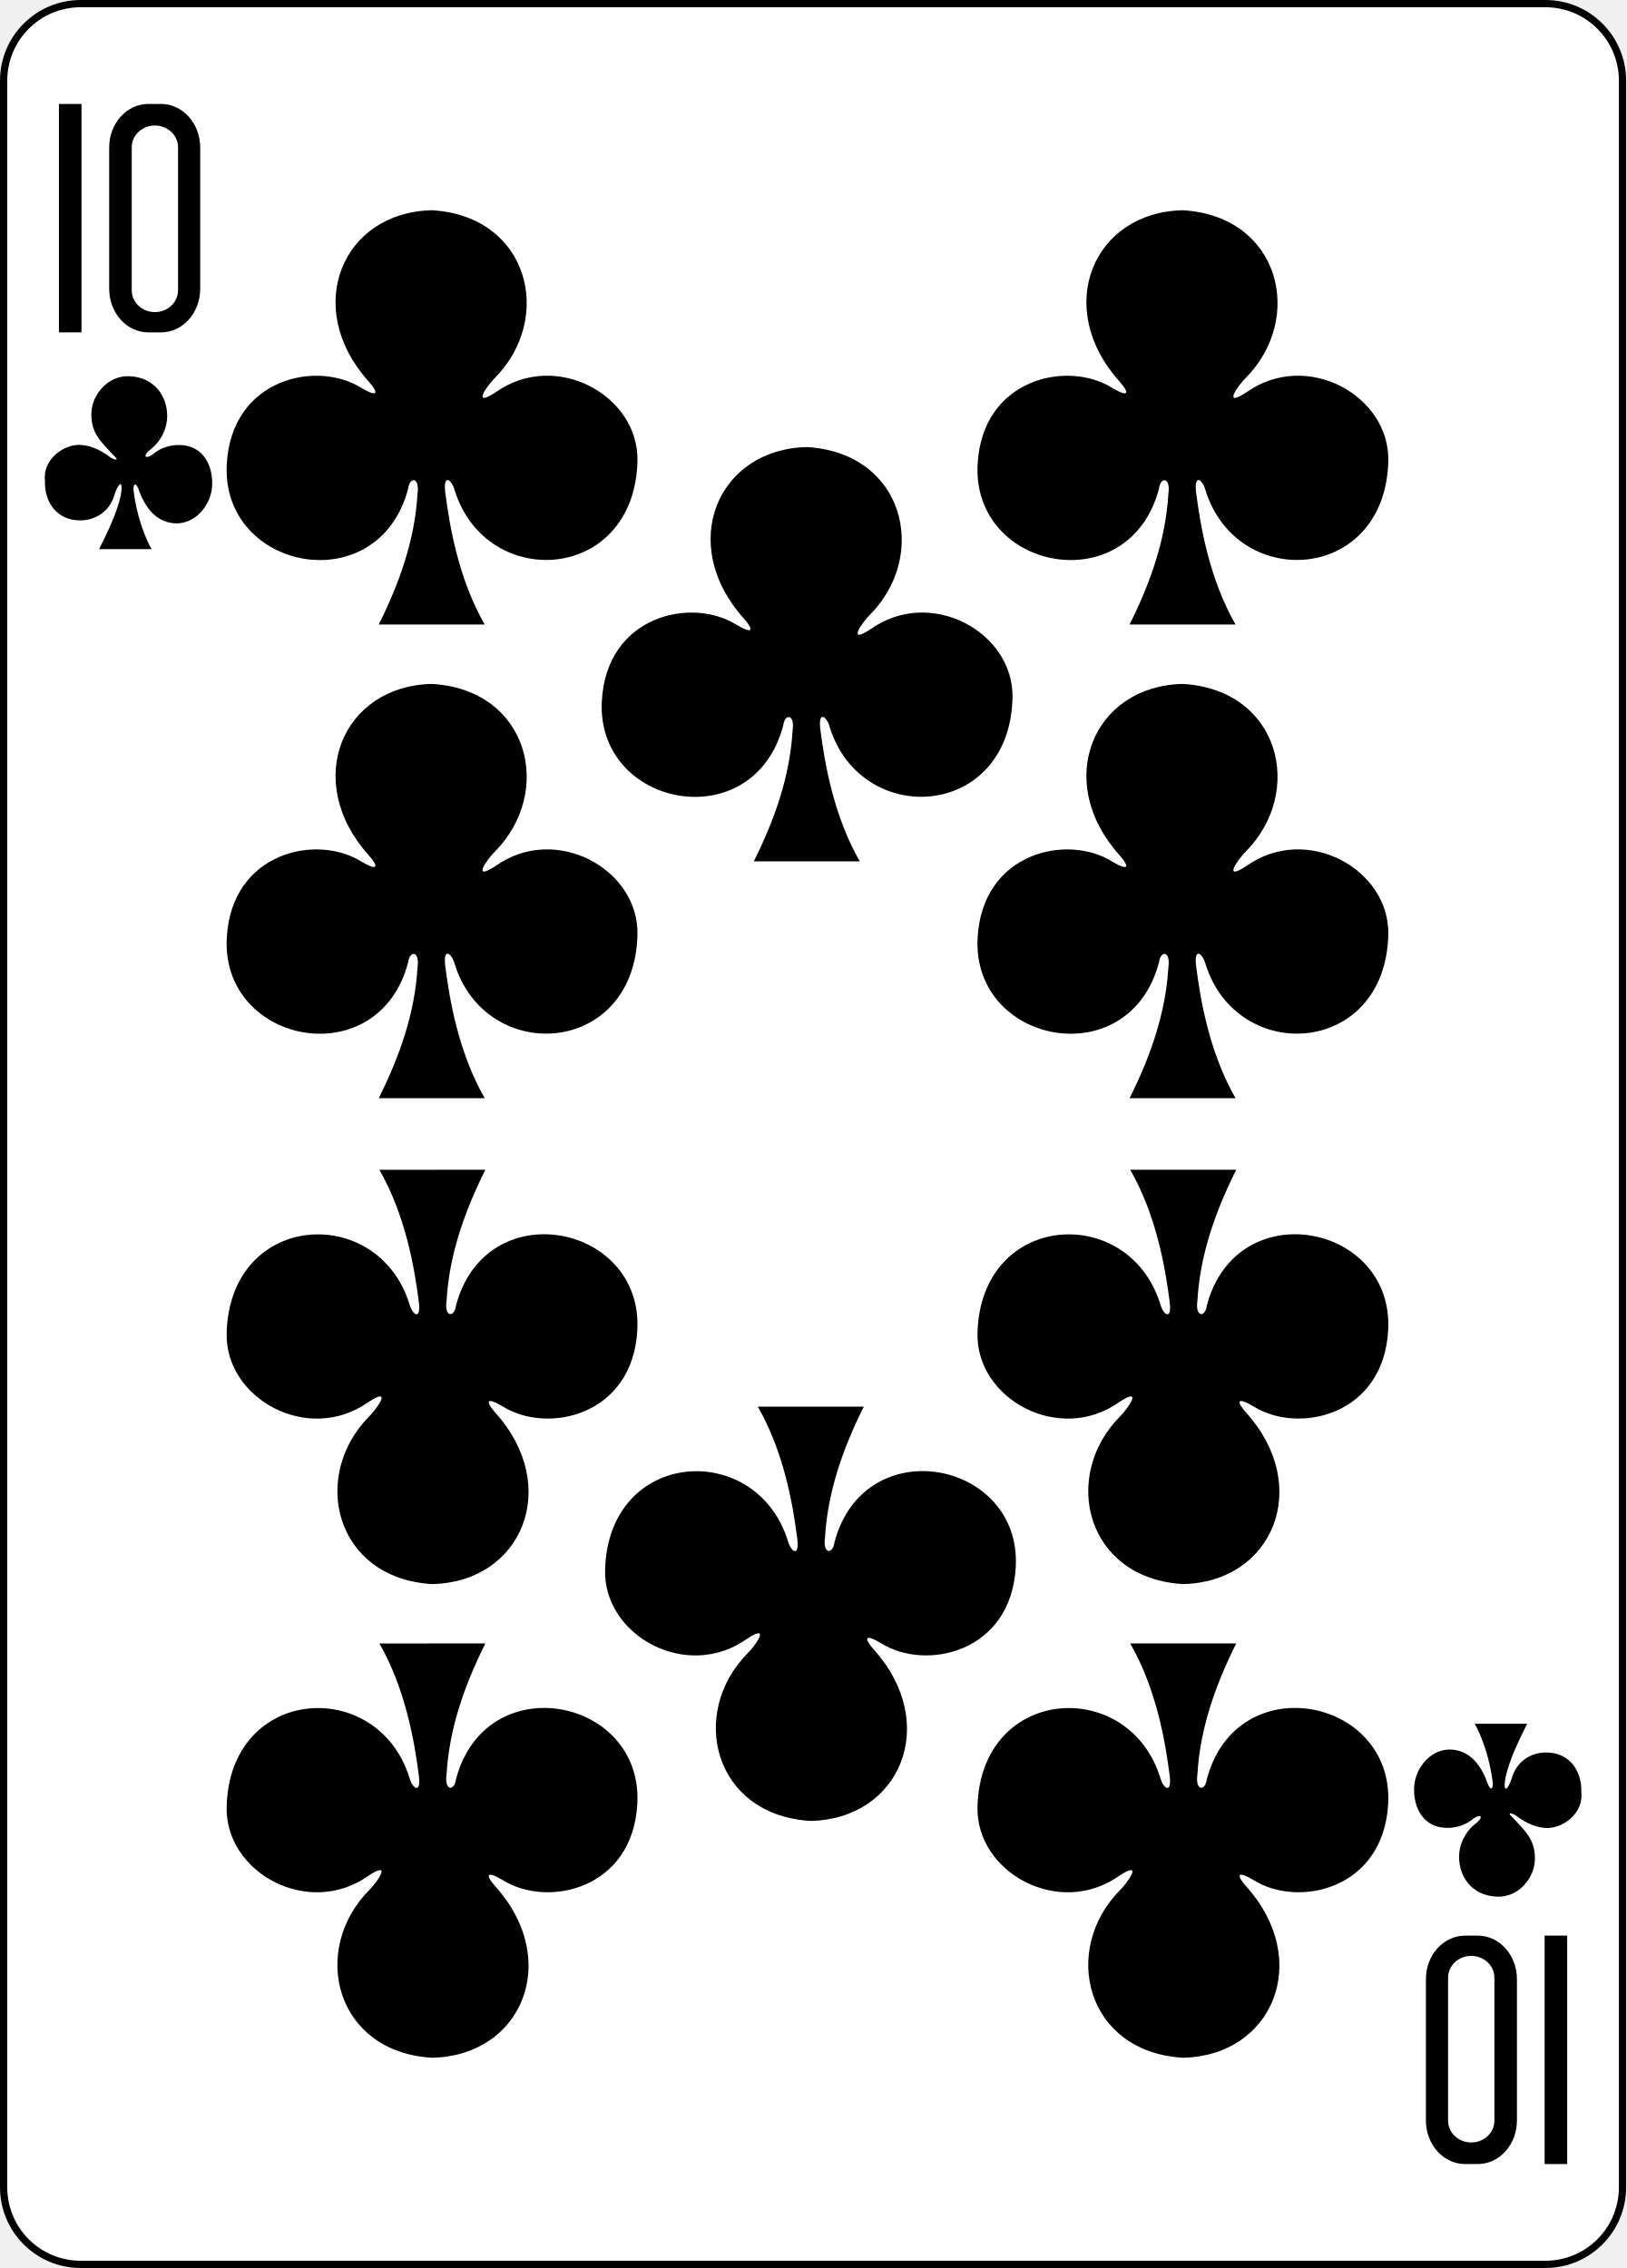
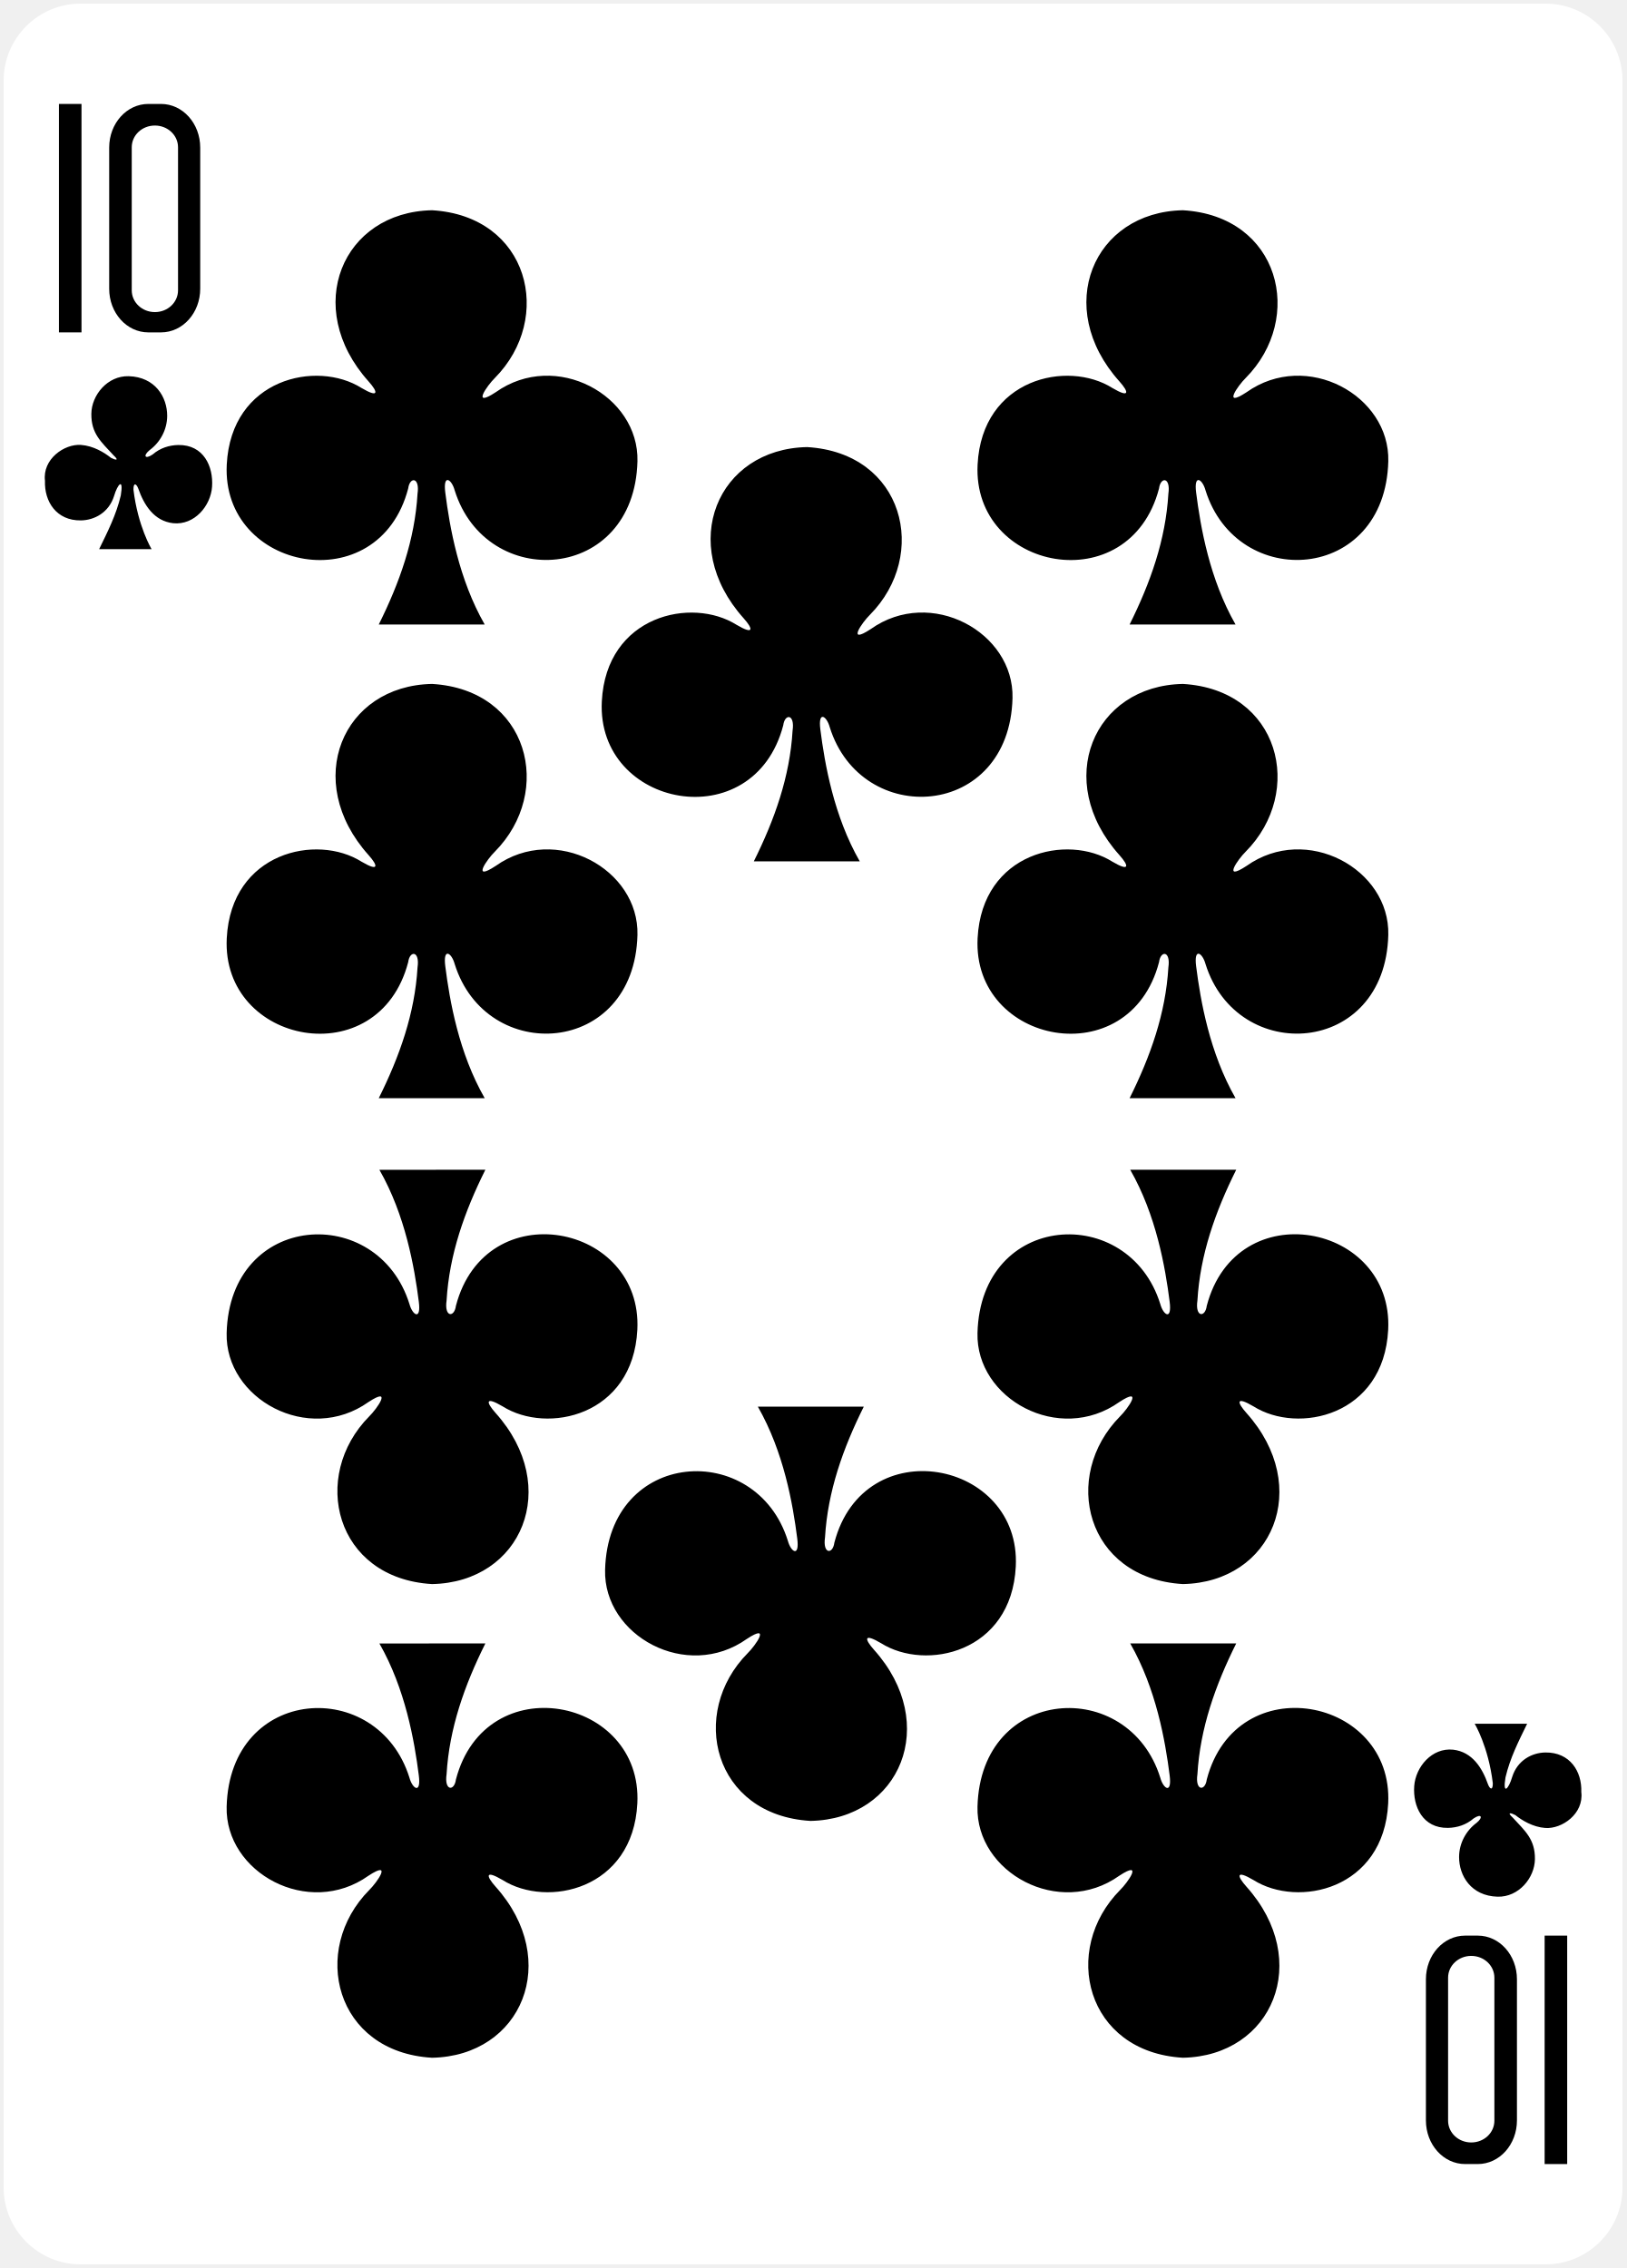
<svg xmlns="http://www.w3.org/2000/svg" width="224.225" height="312.808" id="svg4423" version="1.1">
  <defs id="defs4425" />
  <g id="layer1" transform="translate(-259.9347,-369.7772)">
    <g id="g3647" transform="translate(-1383.996,-219.6761)" style="display:inline">
      <g id="g6967">
        <g id="g8459">
          <g transform="matrix(-1,0,0,-1,8572.044,-1533.237)" style="display:inline" id="g8795-7">
-             <rect y="-2435" x="6704.386" height="311.811" width="223.228" id="rect6365-6" style="display:inline;fill:#ffffff;fill-opacity:1;stroke:#000000;stroke-width:0.997;stroke-miterlimit:4;stroke-dasharray:none;stroke-opacity:1" rx="10.63" ry="10.63" />
+             <rect y="-2435" x="6704.386" height="311.811" width="223.228" id="rect6365-6" style="display:inline;fill:#ffffff;fill-opacity:1; " rx="10.63" ry="10.63" />
            <g transform="matrix(0.3010621,0,0,0.3010621,5267.56,-1982.703)" id="g8612-1">
              <g transform="matrix(-0.5040424,0,0,-0.5040424,7403.638,312.0782)" id="g7984-2" style="display:inline;fill:#f60302;fill-opacity:1" />
            </g>
          </g>
        </g>
        <g id="g6949">
          <path id="path7216-8" d="m 4797.862,-1351.724 0,-104.652 10.333,0 0,104.652 z" style="display:inline;fill:#000000;fill-opacity:1" transform="matrix(-0.3010621,0,0,-0.3010621,3304.484,449.4655)" />
          <path id="rect7235-9" d="m 4838.815,-1456.376 c -9.945,0 -17.941,8.924 -17.941,20.004 l 0,64.644 c 0,11.08 7.995,20.004 17.941,20.004 l 5.796,0 c 9.945,0 17.956,-8.924 17.956,-20.004 l 0,-64.644 c 0,-11.08 -8.011,-20.004 -17.956,-20.004 l -5.796,0 z m 2.993,9.892 c 5.874,0 10.601,4.441 10.601,9.971 l 0,65.51 c 0,5.53 -4.726,9.986 -10.601,9.986 -5.874,0 -10.601,-4.457 -10.601,-9.986 l 0,-65.51 c 0,-5.53 4.726,-9.971 10.601,-9.971 z" style="display:inline;fill:#000000;fill-opacity:1;stroke:none" transform="matrix(-0.3010621,0,0,-0.3010621,3304.484,449.4655)" />
          <path id="path7986-7" d="m 3799.25,1843.75 0,-207.625 20.5,0 0,207.625 z" style="display:inline;fill:#000000;fill-opacity:1" transform="matrix(0.151748,0,0,0.151748,1075.529,355.5106)" />
          <path id="path7988-9" d="m 3880.5,1636.125 c -19.731,0 -35.594,17.704 -35.594,39.688 l 0,128.25 c 0,21.983 15.863,39.688 35.594,39.688 l 11.5,0 c 19.731,0 35.625,-17.704 35.625,-39.688 l 0,-128.25 c 0,-21.983 -15.894,-39.688 -35.625,-39.688 l -11.5,0 z m 5.938,19.625 c 11.654,0 21.031,8.81 21.031,19.781 l 0,129.969 c 0,10.971 -9.377,19.812 -21.031,19.812 -11.654,0 -21.031,-8.842 -21.031,-19.812 l 0,-129.969 c 0,-10.971 9.377,-19.781 21.031,-19.781 z" style="display:inline;fill:#000000;fill-opacity:1;stroke:none" transform="matrix(0.151748,0,0,0.151748,1075.529,355.5106)" />
          <path style="display:inline;fill:#000000;fill-opacity:1" d="m 1799.688,740.923 c 2.879,-5.776 4.976,-11.701 5.348,-18.037 0.342,-2.332 -1.075,-2.371 -1.288,-0.729 -4.076,15.593 -25.763,11.37 -25.017,-3.296 0.605,-11.895 12.419,-14.454 18.582,-10.565 2.434,1.433 2.296,0.575 0.968,-0.912 -9.155,-10.211 -3.61,-23.362 8.761,-23.602 13.38,0.793 16.851,14.87 8.644,23.148 -1.021,0.995 -3.284,4.191 0.123,1.956 8.287,-5.888 19.787,0.443 19.553,9.521 -0.433,16.739 -20.839,17.987 -25.203,4.006 -0.42,-1.55 -1.629,-2.329 -1.295,0.304 0.605,4.767 1.857,11.953 5.437,18.206 z" id="path3289" />
          <path id="path3291" d="m 1696.155,740.923 c 2.879,-5.776 4.976,-11.701 5.348,-18.037 0.342,-2.332 -1.075,-2.371 -1.288,-0.729 -4.076,15.593 -25.763,11.37 -25.017,-3.296 0.605,-11.895 12.419,-14.454 18.582,-10.565 2.434,1.433 2.296,0.575 0.968,-0.912 -9.155,-10.211 -3.61,-23.362 8.761,-23.602 13.38,0.793 16.851,14.87 8.644,23.148 -1.021,0.995 -3.284,4.191 0.123,1.956 8.287,-5.888 19.787,0.443 19.553,9.521 -0.433,16.739 -20.839,17.987 -25.203,4.006 -0.42,-1.55 -1.629,-2.329 -1.295,0.304 0.605,4.767 1.857,11.953 5.437,18.206 z" style="display:inline;fill:#000000;fill-opacity:1" />
          <path style="display:inline;fill:#000000;fill-opacity:1" d="m 1747.871,708.257 c 2.879,-5.776 4.976,-11.701 5.348,-18.037 0.342,-2.332 -1.075,-2.371 -1.288,-0.729 -4.076,15.593 -25.763,11.37 -25.017,-3.296 0.605,-11.895 12.419,-14.454 18.582,-10.565 2.434,1.433 2.296,0.575 0.968,-0.912 -9.155,-10.211 -3.61,-23.362 8.761,-23.602 13.38,0.793 16.851,14.87 8.644,23.148 -1.021,0.995 -3.284,4.191 0.123,1.956 8.287,-5.888 19.787,0.443 19.553,9.521 -0.433,16.739 -20.839,17.987 -25.203,4.006 -0.42,-1.55 -1.629,-2.329 -1.295,0.304 0.605,4.767 1.857,11.953 5.437,18.206 z" id="path3293" />
          <path id="path3295" d="m 1799.688,675.592 c 2.879,-5.776 4.976,-11.701 5.348,-18.037 0.342,-2.332 -1.075,-2.371 -1.288,-0.729 -4.076,15.593 -25.763,11.37 -25.017,-3.296 0.605,-11.895 12.419,-14.454 18.582,-10.565 2.434,1.433 2.296,0.575 0.968,-0.912 -9.155,-10.211 -3.61,-23.362 8.761,-23.602 13.38,0.793 16.851,14.87 8.644,23.148 -1.021,0.995 -3.284,4.191 0.123,1.956 8.287,-5.888 19.787,0.443 19.553,9.521 -0.433,16.739 -20.839,17.987 -25.203,4.006 -0.42,-1.55 -1.629,-2.329 -1.295,0.304 0.605,4.767 1.857,11.953 5.437,18.206 z" style="display:inline;fill:#000000;fill-opacity:1" />
          <path style="display:inline;fill:#000000;fill-opacity:1" d="m 1696.155,675.592 c 2.879,-5.776 4.976,-11.701 5.348,-18.037 0.342,-2.332 -1.075,-2.371 -1.288,-0.729 -4.076,15.593 -25.763,11.37 -25.017,-3.296 0.605,-11.895 12.419,-14.454 18.582,-10.565 2.434,1.433 2.296,0.575 0.968,-0.912 -9.155,-10.211 -3.61,-23.362 8.761,-23.602 13.38,0.793 16.851,14.87 8.644,23.148 -1.021,0.995 -3.284,4.191 0.123,1.956 8.287,-5.888 19.787,0.443 19.553,9.521 -0.433,16.739 -20.839,17.987 -25.203,4.006 -0.42,-1.55 -1.629,-2.329 -1.295,0.304 0.605,4.767 1.857,11.953 5.437,18.206 z" id="path3297" />
          <path style="display:inline;fill:#000000;fill-opacity:1" d="m 1710.857,750.791 c -2.879,5.776 -4.976,11.701 -5.348,18.037 -0.342,2.332 1.075,2.371 1.288,0.729 4.076,-15.593 25.763,-11.37 25.017,3.297 -0.605,11.895 -12.419,14.454 -18.582,10.565 -2.434,-1.433 -2.296,-0.575 -0.968,0.912 9.155,10.211 3.61,23.362 -8.761,23.602 -13.38,-0.793 -16.851,-14.87 -8.644,-23.148 1.021,-0.995 3.284,-4.191 -0.123,-1.956 -8.287,5.888 -19.787,-0.443 -19.553,-9.521 0.433,-16.739 20.839,-17.987 25.203,-4.006 0.42,1.55 1.629,2.329 1.295,-0.304 -0.605,-4.767 -1.857,-11.953 -5.437,-18.206 z" id="path3363" />
          <path id="path3365" d="m 1710.857,816.122 c -2.879,5.776 -4.976,11.701 -5.348,18.037 -0.342,2.332 1.075,2.371 1.288,0.729 4.076,-15.593 25.763,-11.37 25.017,3.297 -0.605,11.895 -12.419,14.454 -18.582,10.565 -2.434,-1.433 -2.296,-0.575 -0.968,0.912 9.155,10.211 3.61,23.362 -8.761,23.602 -13.38,-0.793 -16.851,-14.87 -8.644,-23.148 1.021,-0.995 3.284,-4.191 -0.123,-1.956 -8.287,5.888 -19.787,-0.443 -19.553,-9.521 0.433,-16.739 20.839,-17.987 25.203,-4.006 0.42,1.55 1.629,2.329 1.295,-0.304 -0.605,-4.767 -1.857,-11.953 -5.437,-18.206 z" style="display:inline;fill:#000000;fill-opacity:1" />
          <path id="path3387" d="m 1814.39,750.791 c -2.879,5.775 -4.976,11.701 -5.348,18.037 -0.342,2.332 1.075,2.371 1.288,0.729 4.076,-15.593 25.763,-11.37 25.017,3.296 -0.605,11.895 -12.419,14.454 -18.582,10.565 -2.434,-1.433 -2.296,-0.575 -0.968,0.912 9.155,10.211 3.61,23.362 -8.761,23.602 -13.38,-0.793 -16.851,-14.87 -8.644,-23.148 1.021,-0.995 3.284,-4.191 -0.123,-1.956 -8.287,5.888 -19.787,-0.443 -19.553,-9.521 0.433,-16.739 20.839,-17.987 25.203,-4.006 0.42,1.55 1.629,2.329 1.295,-0.304 -0.605,-4.767 -1.857,-11.953 -5.437,-18.206 z" style="display:inline;fill:#000000;fill-opacity:1" />
          <path style="display:inline;fill:#000000;fill-opacity:1" d="m 1814.39,816.122 c -2.879,5.775 -4.976,11.701 -5.348,18.037 -0.342,2.332 1.075,2.371 1.288,0.729 4.076,-15.593 25.763,-11.37 25.017,3.296 -0.605,11.895 -12.419,14.454 -18.582,10.565 -2.434,-1.433 -2.296,-0.575 -0.968,0.912 9.155,10.211 3.61,23.362 -8.761,23.602 -13.38,-0.793 -16.851,-14.87 -8.644,-23.148 1.021,-0.995 3.284,-4.191 -0.123,-1.956 -8.287,5.888 -19.787,-0.443 -19.553,-9.521 0.433,-16.739 20.839,-17.987 25.203,-4.006 0.42,1.55 1.629,2.329 1.295,-0.304 -0.605,-4.767 -1.857,-11.953 -5.437,-18.206 z" id="path3389" />
          <path id="path3391" d="m 1763.04,783.457 c -2.879,5.775 -4.976,11.701 -5.348,18.037 -0.342,2.332 1.075,2.371 1.288,0.729 4.076,-15.593 25.763,-11.37 25.017,3.296 -0.605,11.895 -12.419,14.454 -18.582,10.565 -2.434,-1.433 -2.296,-0.575 -0.968,0.912 9.155,10.211 3.61,23.362 -8.761,23.602 -13.38,-0.793 -16.851,-14.87 -8.644,-23.148 1.021,-0.995 3.284,-4.191 -0.123,-1.956 -8.287,5.888 -19.787,-0.443 -19.553,-9.521 0.433,-16.739 20.839,-17.987 25.203,-4.006 0.42,1.55 1.629,2.329 1.295,-0.304 -0.605,-4.767 -1.857,-11.953 -5.437,-18.206 z" style="display:inline;fill:#000000;fill-opacity:1" />
          <path style="display:inline;fill:#000000;fill-opacity:1" d="m 1657.601,665.193 c 1.192,-2.445 2.352,-4.721 2.984,-7.401 0.419,-2.528 -0.438,-1.589 -0.925,0.068 -0.721,2.297 -2.723,3.344 -4.58,3.369 -3.371,0.045 -5.053,-2.604 -4.948,-5.454 -0.368,-2.999 2.671,-5.12 4.962,-4.957 1.722,0.123 3.224,1.052 4.133,1.775 0.596,0.315 1.234,0.455 0.345,-0.358 -1.678,-1.833 -3.077,-2.964 -3.046,-5.711 0.029,-2.579 2.233,-5.268 5.155,-5.184 3.651,0.105 5.312,2.89 5.303,5.481 -0.01,1.888 -0.954,3.626 -2.411,4.703 -0.944,0.766 -0.679,1.34 0.398,0.615 1.035,-0.892 2.267,-1.283 3.545,-1.31 3.49,-0.055 4.855,2.961 4.655,5.764 -0.187,2.626 -2.423,5.328 -5.369,5.022 -2.631,-0.301 -4.013,-2.51 -4.805,-4.777 -0.262,-0.695 -0.676,-0.883 -0.664,0.153 0.608,5.057 2.492,8.204 2.505,8.202 z" id="path3464" />
          <path style="display:inline;fill:#000000;fill-opacity:1" d="m 1854.506,827.196 c -1.192,2.445 -2.352,4.721 -2.984,7.401 -0.419,2.528 0.438,1.589 0.925,-0.068 0.721,-2.297 2.723,-3.344 4.58,-3.369 3.371,-0.045 5.053,2.604 4.948,5.454 0.368,2.999 -2.671,5.12 -4.962,4.957 -1.722,-0.123 -3.224,-1.052 -4.133,-1.775 -0.596,-0.315 -1.234,-0.455 -0.345,0.358 1.678,1.833 3.077,2.964 3.046,5.711 -0.029,2.579 -2.233,5.268 -5.155,5.184 -3.651,-0.105 -5.312,-2.89 -5.303,-5.481 0.01,-1.888 0.954,-3.626 2.411,-4.703 0.944,-0.766 0.679,-1.34 -0.398,-0.615 -1.035,0.892 -2.267,1.283 -3.545,1.31 -3.49,0.055 -4.855,-2.961 -4.655,-5.764 0.187,-2.626 2.423,-5.328 5.369,-5.022 2.631,0.301 4.013,2.51 4.805,4.777 0.262,0.695 0.676,0.883 0.664,-0.153 -0.608,-5.057 -2.492,-8.204 -2.505,-8.202 z" id="path3486" />
        </g>
      </g>
    </g>
  </g>
</svg>
